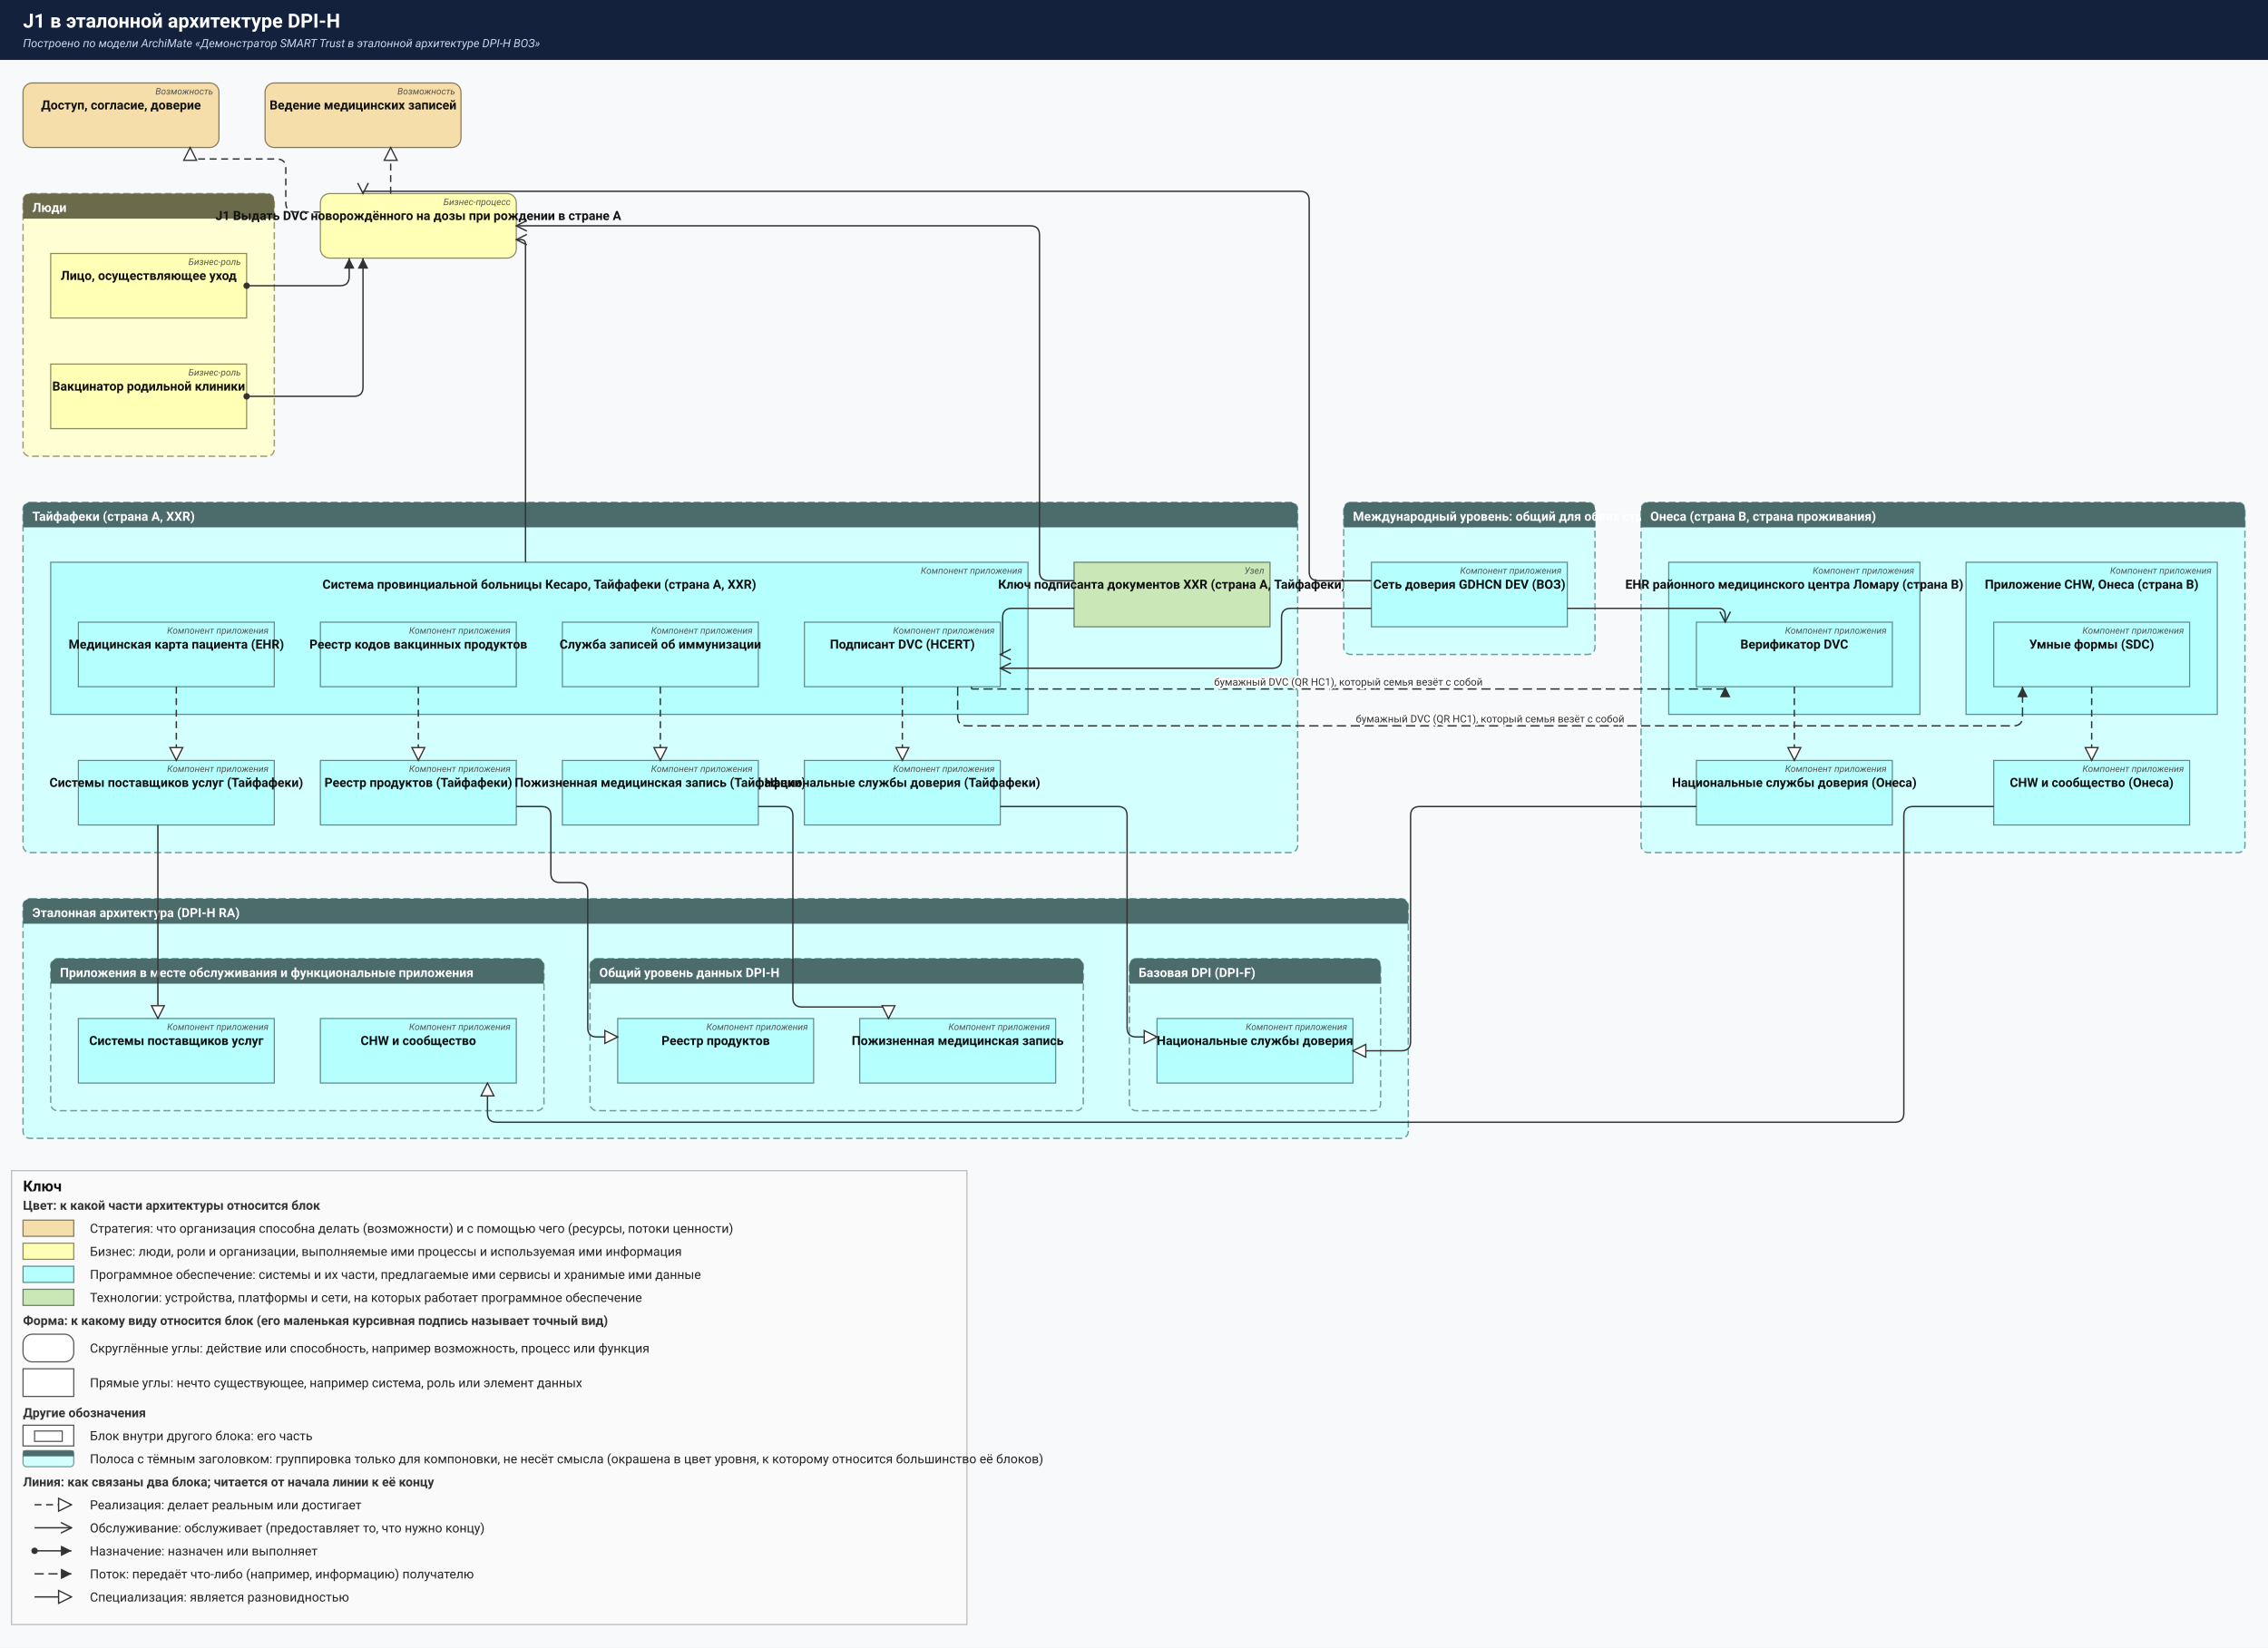
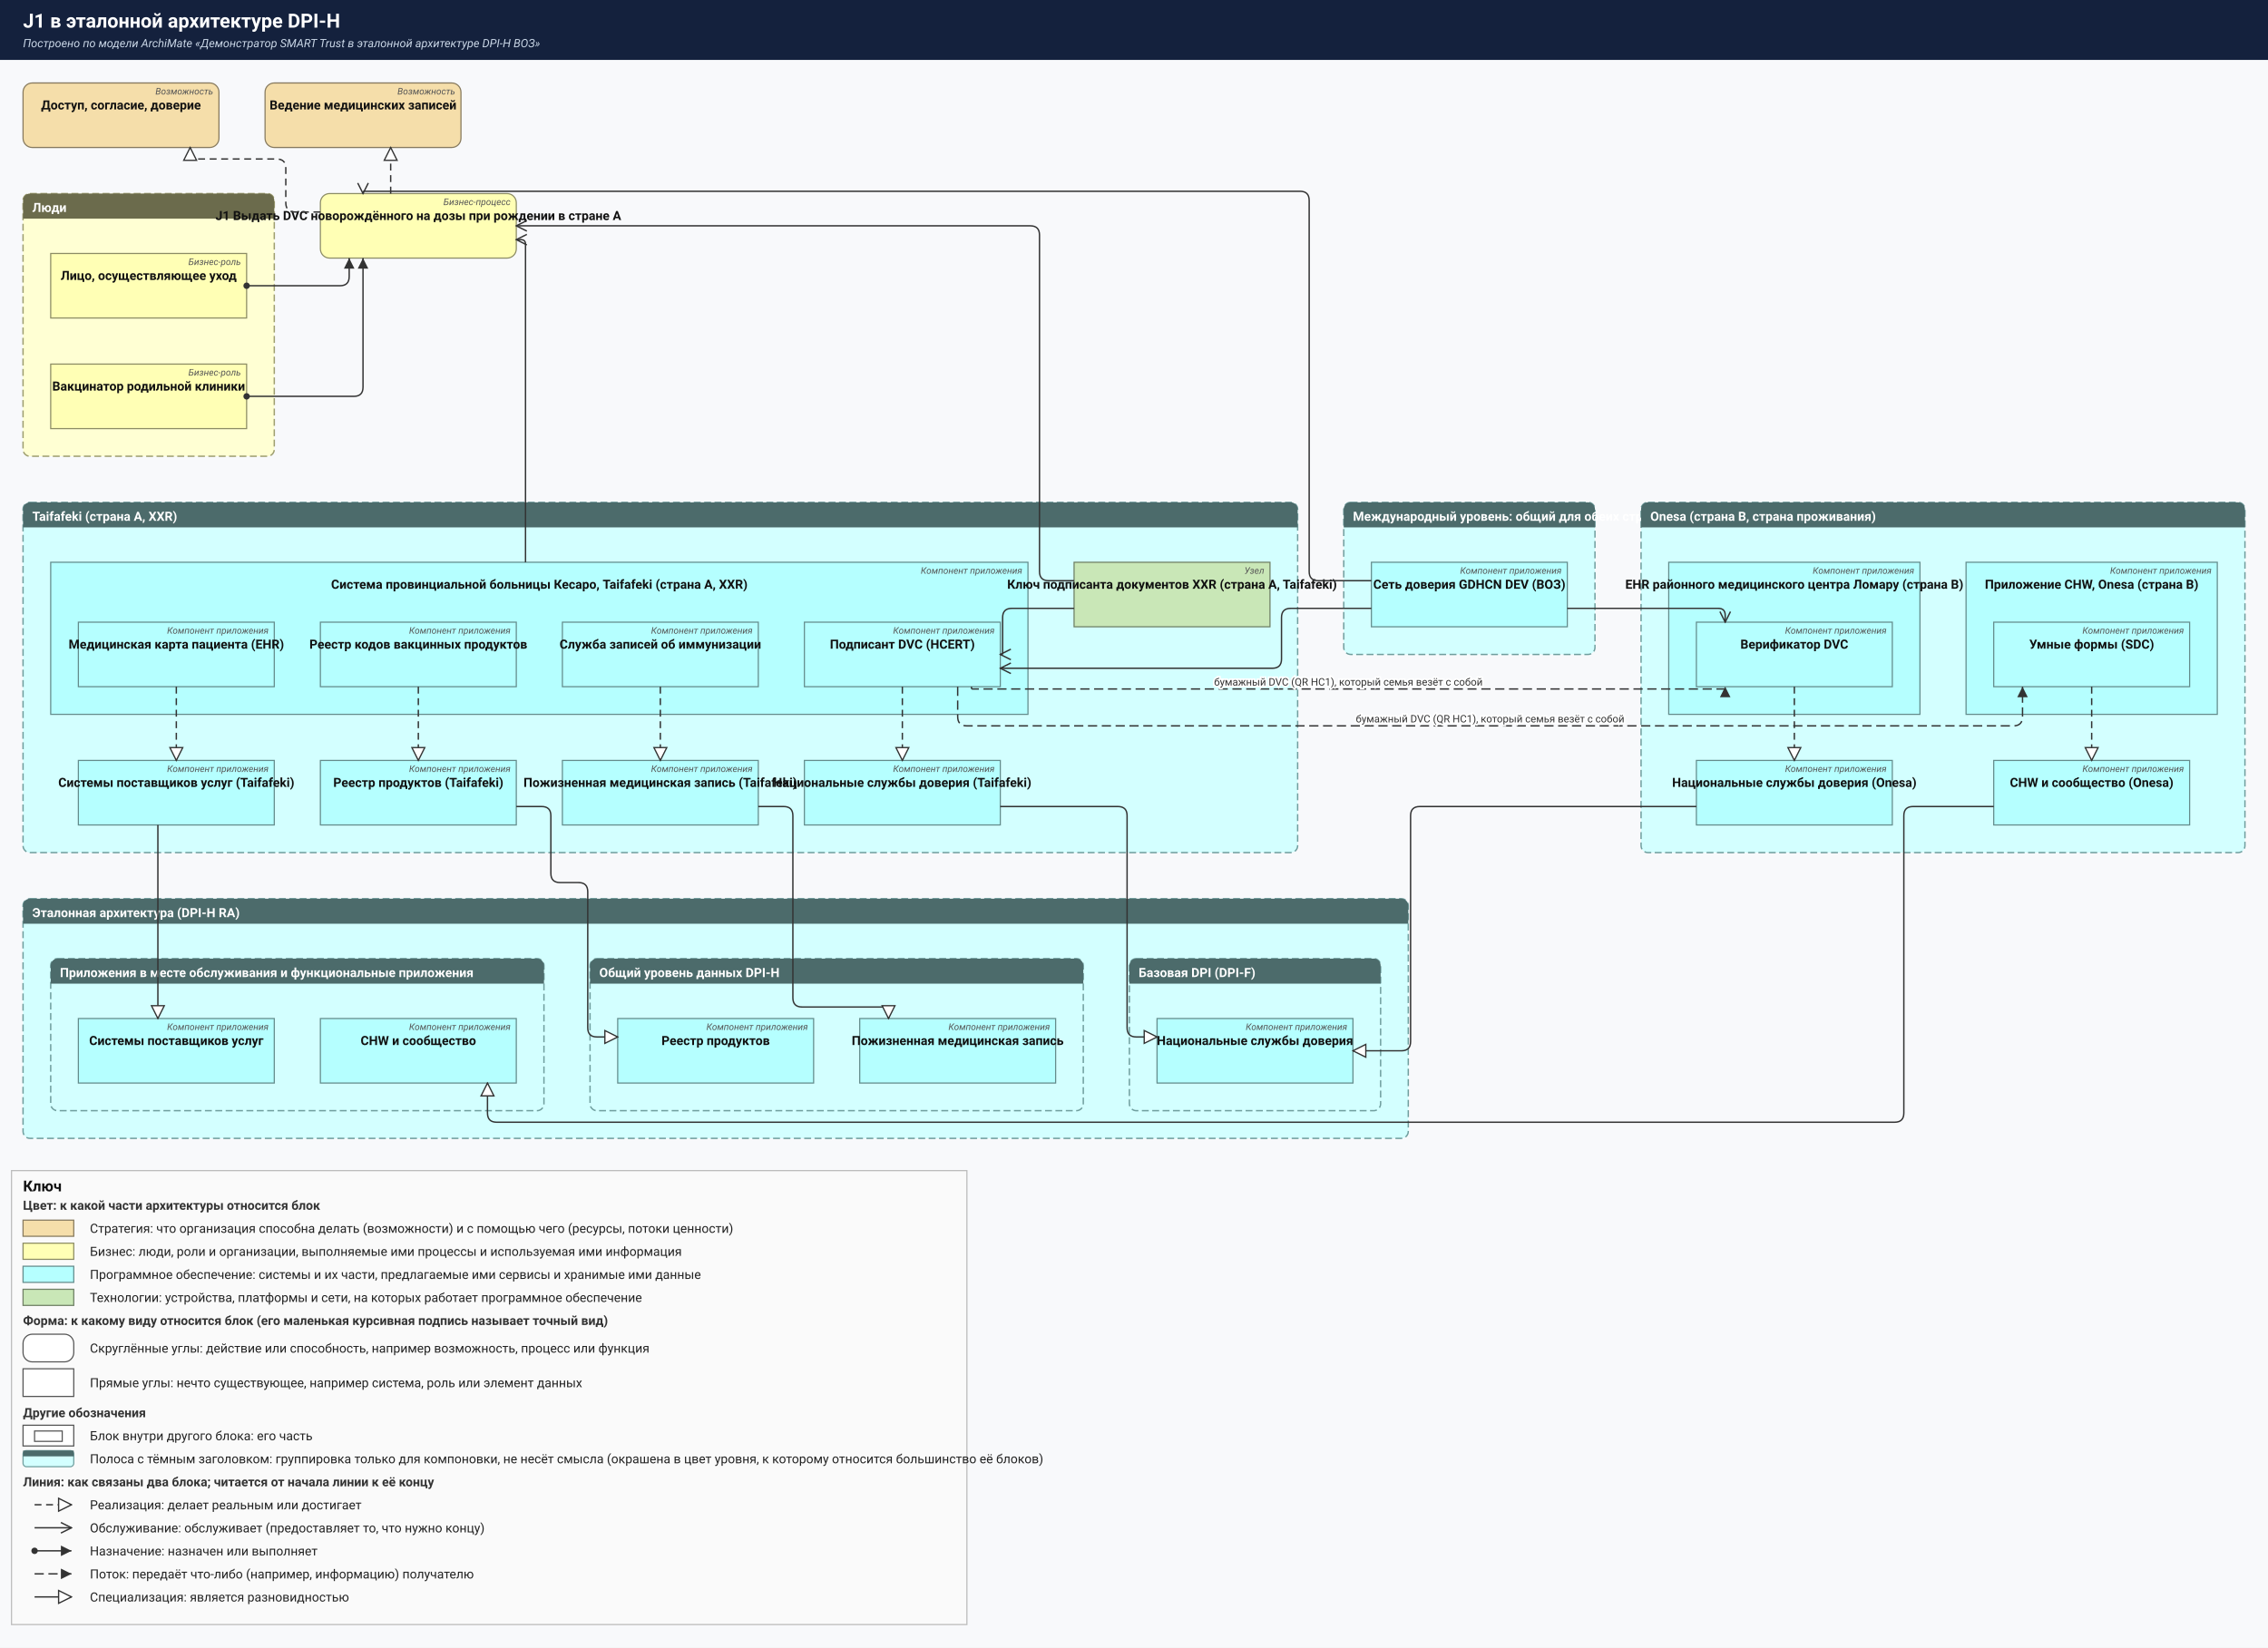
<svg xmlns="http://www.w3.org/2000/svg" viewBox="4 -48 1968 1430" width="1968" height="1430" role="img" aria-labelledby="av-title">
  <style>
.av-name{font:600 11px system-ui, -apple-system, "Segoe UI", Roboto, "Helvetica Neue", Arial, "Noto Sans", sans-serif;fill:#111}
.av-type{font:italic 8px system-ui, -apple-system, "Segoe UI", Roboto, "Helvetica Neue", Arial, "Noto Sans", sans-serif;fill:#555}
.av-group{font:600 11px system-ui, -apple-system, "Segoe UI", Roboto, "Helvetica Neue", Arial, "Noto Sans", sans-serif;fill:#333}
.av-note{font:10px system-ui, -apple-system, "Segoe UI", Roboto, "Helvetica Neue", Arial, "Noto Sans", sans-serif;fill:#222}
.av-key{font:11px system-ui, -apple-system, "Segoe UI", Roboto, "Helvetica Neue", Arial, "Noto Sans", sans-serif;fill:#222}
.av-keyh{font:600 11px system-ui, -apple-system, "Segoe UI", Roboto, "Helvetica Neue", Arial, "Noto Sans", sans-serif;fill:#333}
.av-keyt{font:700 13px system-ui, -apple-system, "Segoe UI", Roboto, "Helvetica Neue", Arial, "Noto Sans", sans-serif;fill:#111}
.av-rel{font:9px system-ui, -apple-system, "Segoe UI", Roboto, "Helvetica Neue", Arial, "Noto Sans", sans-serif;fill:#333;paint-order:stroke;stroke:#fff;stroke-width:3px}
a:hover rect,a:hover polygon,a:focus rect,a:focus polygon{stroke:#06c;stroke-width:2.5}
</style>
  <defs>
    <marker id="arrow-open" viewBox="0 0 12 12" refX="11" refY="6" markerWidth="11" markerHeight="11" orient="auto-start-reverse" markerUnits="userSpaceOnUse">
      <path d="M1 1 L11 6 L1 11" fill="none" stroke="#333" stroke-width="1.3" />
    </marker>
    <marker id="arrow-filled" viewBox="0 0 12 12" refX="11" refY="6" markerWidth="11" markerHeight="11" orient="auto-start-reverse" markerUnits="userSpaceOnUse">
      <path d="M1 1 L11 6 L1 11 Z" fill="#333" />
    </marker>
    <marker id="arrow-small" viewBox="0 0 10 10" refX="9" refY="5" markerWidth="8" markerHeight="8" orient="auto-start-reverse" markerUnits="userSpaceOnUse">
      <path d="M1 1 L9 5 L1 9" fill="none" stroke="#333" stroke-width="1.2" />
    </marker>
    <marker id="triangle-hollow" viewBox="0 0 14 14" refX="13" refY="7" markerWidth="13" markerHeight="13" orient="auto-start-reverse" markerUnits="userSpaceOnUse">
      <path d="M1 1 L13 7 L1 13 Z" fill="#fff" stroke="#333" stroke-width="1.2" />
    </marker>
    <marker id="diamond-filled" viewBox="0 0 16 10" refX="1" refY="5" markerWidth="16" markerHeight="10" orient="auto-start-reverse" markerUnits="userSpaceOnUse">
      <path d="M1 5 L8 1 L15 5 L8 9 Z" fill="#333" />
    </marker>
    <marker id="diamond-hollow" viewBox="0 0 16 10" refX="1" refY="5" markerWidth="16" markerHeight="10" orient="auto-start-reverse" markerUnits="userSpaceOnUse">
      <path d="M1 5 L8 1 L15 5 L8 9 Z" fill="#fff" stroke="#333" stroke-width="1.2" />
    </marker>
    <marker id="dot" viewBox="0 0 8 8" refX="4" refY="4" markerWidth="7" markerHeight="7" orient="auto" markerUnits="userSpaceOnUse">
      <circle cx="4" cy="4" r="3.2" fill="#333" />
    </marker>
    <pattern id="missing" width="8" height="8" patternUnits="userSpaceOnUse" patternTransform="rotate(45)">
      <rect width="8" height="8" fill="#fff" />
      <line x1="0" y1="0" x2="0" y2="8" stroke="#d33" stroke-width="2" />
    </pattern>
  </defs>
  <rect x="4" y="-48" width="1968" height="1430" fill="#f8f9fb" />
  <rect x="4" y="-48" width="1968" height="52" fill="#14213d" />
  <text x="24" y="-24" style="font:700 17px system-ui, -apple-system, &quot;Segoe UI&quot;, Roboto, &quot;Helvetica Neue&quot;, Arial, &quot;Noto Sans&quot;, sans-serif;fill:#fff">J1 в эталонной архитектуре DPI-H</text>
  <text x="24" y="-7" style="font:italic 10px system-ui, -apple-system, &quot;Segoe UI&quot;, Roboto, &quot;Helvetica Neue&quot;, Arial, &quot;Noto Sans&quot;, sans-serif;fill:#c9d6e6">Построено по модели ArchiMate «Демонстратор SMART Trust в эталонной архитектуре DPI-H ВОЗ»</text>
  <a href="../../../ru/smart-trust-demo/archimate/0.1.0/element/access-consent-trust/" target="_top">
    <rect x="24" y="24" width="170" height="56" rx="8" fill="#f5deaa" stroke="#877a5e" stroke-width="1" />
    <text class="av-type" x="189" y="34" text-anchor="end">Возможность</text>
    <text class="av-name" x="109" y="47" text-anchor="middle">
      <tspan x="109" dy="0">Доступ, согласие, доверие</tspan>
    </text>
  </a>
  <a href="../../../ru/smart-trust-demo/archimate/0.1.0/element/health-record-management/" target="_top">
    <rect x="234" y="24" width="170" height="56" rx="8" fill="#f5deaa" stroke="#877a5e" stroke-width="1" />
    <text class="av-type" x="399" y="34" text-anchor="end">Возможность</text>
    <text class="av-name" x="319" y="47" text-anchor="middle">
      <tspan x="319" dy="0">Ведение медицинских записей</tspan>
    </text>
  </a>
  <a href="../../../ru/smart-trust-demo/archimate/0.1.0/element/people/" target="_top">
    <rect x="24" y="120" width="218" height="228" rx="6" fill="#ffffd3" stroke="#9e9e70" stroke-width="1.2" stroke-dasharray="6 3" />
    <path d="M24 126 a6 6 0 0 1 6 -6 h206 a6 6 0 0 1 6 6 v15.75 h-218 z" fill="#6b6b4c" />
    <text class="av-group" x="32" y="136" style="fill:#fff">Люди</text>
  </a>
  <a href="../../../ru/smart-trust-demo/archimate/0.1.0/element/caregiver/" target="_top">
    <rect x="48" y="172" width="170" height="56" fill="#ffffb5" stroke="#8c8c64" stroke-width="1" />
    <text class="av-type" x="213" y="182" text-anchor="end">Бизнес-роль</text>
    <text class="av-name" x="133" y="195" text-anchor="middle">
      <tspan x="133" dy="0">Лицо, осуществляющее уход</tspan>
    </text>
  </a>
  <a href="../../../ru/smart-trust-demo/archimate/0.1.0/element/birth-clinic-vaccinator/" target="_top">
    <rect x="48" y="268" width="170" height="56" fill="#ffffb5" stroke="#8c8c64" stroke-width="1" />
    <text class="av-type" x="213" y="278" text-anchor="end">Бизнес-роль</text>
    <text class="av-name" x="133" y="291" text-anchor="middle">
      <tspan x="133" dy="0">Вакцинатор родильной клиники</tspan>
    </text>
  </a>
  <a href="../../../ru/smart-trust-demo/archimate/0.1.0/element/j1-issue-the-newborn-s-birth-dose-dvcs-in-country-a/" target="_top">
    <rect x="282" y="120" width="170" height="56" rx="8" fill="#ffffb5" stroke="#8c8c64" stroke-width="1" />
    <text class="av-type" x="447" y="130" text-anchor="end">Бизнес-процесс</text>
    <text class="av-name" x="367" y="143" text-anchor="middle">
      <tspan x="367" dy="0">J1 Выдать DVC новорождённого на дозы при рождении в стране A</tspan>
    </text>
  </a>
  <a href="../../../ru/smart-trust-demo/archimate/0.1.0/element/taifafeki-country-a-xxr/" target="_top">
    <rect x="24" y="388" width="1106" height="304" rx="6" fill="#d3ffff" stroke="#709e9e" stroke-width="1.2" stroke-dasharray="6 3" />
    <path d="M24 394 a6 6 0 0 1 6 -6 h1094 a6 6 0 0 1 6 6 v15.75 h-1106 z" fill="#4c6b6b" />
-     <text class="av-group" x="32" y="404" style="fill:#fff">Тайфафеки (страна A, XXR)</text>
+     <text class="av-group" x="32" y="404" style="fill:#fff">Taifafeki (страна A, XXR)</text>
  </a>
  <a href="../../../ru/smart-trust-demo/archimate/0.1.0/element/kesaro-provincial-hospital-system-taifafeki-country-a-xxr/" target="_top">
    <rect x="48" y="440" width="848" height="132" fill="#b5ffff" stroke="#648c8c" stroke-width="1" />
    <text class="av-type" x="891" y="450" text-anchor="end">Компонент приложения</text>
    <text class="av-name" x="472" y="463" text-anchor="middle">
-       <tspan x="472" dy="0">Система провинциальной больницы Кесаро, Тайфафеки (страна A, XXR)</tspan>
+       <tspan x="472" dy="0">Система провинциальной больницы Кесаро, Taifafeki (страна A, XXR)</tspan>
    </text>
  </a>
  <a href="../../../ru/smart-trust-demo/archimate/0.1.0/element/patient-record-ehr/" target="_top">
    <rect x="72" y="492" width="170" height="56" fill="#b5ffff" stroke="#648c8c" stroke-width="1" />
    <text class="av-type" x="237" y="502" text-anchor="end">Компонент приложения</text>
    <text class="av-name" x="157" y="515" text-anchor="middle">
      <tspan x="157" dy="0">Медицинская карта пациента (EHR)</tspan>
    </text>
  </a>
  <a href="../../../ru/smart-trust-demo/archimate/0.1.0/element/vaccine-product-code-registry/" target="_top">
    <rect x="282" y="492" width="170" height="56" fill="#b5ffff" stroke="#648c8c" stroke-width="1" />
    <text class="av-type" x="447" y="502" text-anchor="end">Компонент приложения</text>
    <text class="av-name" x="367" y="515" text-anchor="middle">
      <tspan x="367" dy="0">Реестр кодов вакцинных продуктов</tspan>
    </text>
  </a>
  <a href="../../../ru/smart-trust-demo/archimate/0.1.0/element/immunization-record-service/" target="_top">
    <rect x="492" y="492" width="170" height="56" fill="#b5ffff" stroke="#648c8c" stroke-width="1" />
    <text class="av-type" x="657" y="502" text-anchor="end">Компонент приложения</text>
    <text class="av-name" x="577" y="515" text-anchor="middle">
      <tspan x="577" dy="0">Служба записей об иммунизации</tspan>
    </text>
  </a>
  <a href="../../../ru/smart-trust-demo/archimate/0.1.0/element/dvc-signer-hcert/" target="_top">
    <rect x="702" y="492" width="170" height="56" fill="#b5ffff" stroke="#648c8c" stroke-width="1" />
    <text class="av-type" x="867" y="502" text-anchor="end">Компонент приложения</text>
    <text class="av-name" x="787" y="515" text-anchor="middle">
      <tspan x="787" dy="0">Подписант DVC (HCERT)</tspan>
    </text>
  </a>
  <a href="../../../ru/smart-trust-demo/archimate/0.1.0/element/xxr-document-signer-key-country-a-taifafeki/" target="_top">
    <rect x="936" y="440" width="170" height="56" fill="#c9e7b7" stroke="#6f7f65" stroke-width="1" />
    <text class="av-type" x="1101" y="450" text-anchor="end">Узел</text>
    <text class="av-name" x="1021" y="463" text-anchor="middle">
-       <tspan x="1021" dy="0">Ключ подписанта документов XXR (страна A, Тайфафеки)</tspan>
+       <tspan x="1021" dy="0">Ключ подписанта документов XXR (страна A, Taifafeki)</tspan>
    </text>
  </a>
  <a href="../../../ru/smart-trust-demo/archimate/0.1.0/element/provider-systems-taifafeki/" target="_top">
    <rect x="72" y="612" width="170" height="56" fill="#b5ffff" stroke="#648c8c" stroke-width="1" />
    <text class="av-type" x="237" y="622" text-anchor="end">Компонент приложения</text>
    <text class="av-name" x="157" y="635" text-anchor="middle">
-       <tspan x="157" dy="0">Системы поставщиков услуг (Тайфафеки)</tspan>
+       <tspan x="157" dy="0">Системы поставщиков услуг (Taifafeki)</tspan>
    </text>
  </a>
  <a href="../../../ru/smart-trust-demo/archimate/0.1.0/element/product-registry-taifafeki/" target="_top">
    <rect x="282" y="612" width="170" height="56" fill="#b5ffff" stroke="#648c8c" stroke-width="1" />
    <text class="av-type" x="447" y="622" text-anchor="end">Компонент приложения</text>
    <text class="av-name" x="367" y="635" text-anchor="middle">
-       <tspan x="367" dy="0">Реестр продуктов (Тайфафеки)</tspan>
+       <tspan x="367" dy="0">Реестр продуктов (Taifafeki)</tspan>
    </text>
  </a>
  <a href="../../../ru/smart-trust-demo/archimate/0.1.0/element/lifelong-health-record-taifafeki/" target="_top">
    <rect x="492" y="612" width="170" height="56" fill="#b5ffff" stroke="#648c8c" stroke-width="1" />
    <text class="av-type" x="657" y="622" text-anchor="end">Компонент приложения</text>
    <text class="av-name" x="577" y="635" text-anchor="middle">
-       <tspan x="577" dy="0">Пожизненная медицинская запись (Тайфафеки)</tspan>
+       <tspan x="577" dy="0">Пожизненная медицинская запись (Taifafeki)</tspan>
    </text>
  </a>
  <a href="../../../ru/smart-trust-demo/archimate/0.1.0/element/national-trust-services-taifafeki/" target="_top">
    <rect x="702" y="612" width="170" height="56" fill="#b5ffff" stroke="#648c8c" stroke-width="1" />
    <text class="av-type" x="867" y="622" text-anchor="end">Компонент приложения</text>
    <text class="av-name" x="787" y="635" text-anchor="middle">
-       <tspan x="787" dy="0">Национальные службы доверия (Тайфафеки)</tspan>
+       <tspan x="787" dy="0">Национальные службы доверия (Taifafeki)</tspan>
    </text>
  </a>
  <a href="../../../ru/smart-trust-demo/archimate/0.1.0/element/international-shared-by-both/" target="_top">
    <rect x="1170" y="388" width="218" height="132" rx="6" fill="#d3ffff" stroke="#709e9e" stroke-width="1.2" stroke-dasharray="6 3" />
    <path d="M1170 394 a6 6 0 0 1 6 -6 h206 a6 6 0 0 1 6 6 v15.75 h-218 z" fill="#4c6b6b" />
    <text class="av-group" x="1178" y="404" style="fill:#fff">Международный уровень: общий для обеих стран</text>
  </a>
  <a href="../../../ru/smart-trust-demo/archimate/0.1.0/element/gdhcn-dev-trust-network-who/" target="_top">
    <rect x="1194" y="440" width="170" height="56" fill="#b5ffff" stroke="#648c8c" stroke-width="1" />
    <text class="av-type" x="1359" y="450" text-anchor="end">Компонент приложения</text>
    <text class="av-name" x="1279" y="463" text-anchor="middle">
      <tspan x="1279" dy="0">Сеть доверия GDHCN DEV (ВОЗ)</tspan>
    </text>
  </a>
  <a href="../../../ru/smart-trust-demo/archimate/0.1.0/element/onesa-country-b-home/" target="_top">
    <rect x="1428" y="388" width="524" height="304" rx="6" fill="#d3ffff" stroke="#709e9e" stroke-width="1.2" stroke-dasharray="6 3" />
    <path d="M1428 394 a6 6 0 0 1 6 -6 h512 a6 6 0 0 1 6 6 v15.75 h-524 z" fill="#4c6b6b" />
-     <text class="av-group" x="1436" y="404" style="fill:#fff">Онеса (страна B, страна проживания)</text>
+     <text class="av-group" x="1436" y="404" style="fill:#fff">Onesa (страна B, страна проживания)</text>
  </a>
  <a href="../../../ru/smart-trust-demo/archimate/0.1.0/element/lomaru-district-health-center-ehr-country-b/" target="_top">
    <rect x="1452" y="440" width="218" height="132" fill="#b5ffff" stroke="#648c8c" stroke-width="1" />
    <text class="av-type" x="1665" y="450" text-anchor="end">Компонент приложения</text>
    <text class="av-name" x="1561" y="463" text-anchor="middle">
      <tspan x="1561" dy="0">EHR районного медицинского центра Ломару (страна B)</tspan>
    </text>
  </a>
  <a href="../../../ru/smart-trust-demo/archimate/0.1.0/element/dvc-verifier/" target="_top">
    <rect x="1476" y="492" width="170" height="56" fill="#b5ffff" stroke="#648c8c" stroke-width="1" />
    <text class="av-type" x="1641" y="502" text-anchor="end">Компонент приложения</text>
    <text class="av-name" x="1561" y="515" text-anchor="middle">
      <tspan x="1561" dy="0">Верификатор DVC</tspan>
    </text>
  </a>
  <a href="../../../ru/smart-trust-demo/archimate/0.1.0/element/chw-app-onesa-country-b/" target="_top">
    <rect x="1710" y="440" width="218" height="132" fill="#b5ffff" stroke="#648c8c" stroke-width="1" />
    <text class="av-type" x="1923" y="450" text-anchor="end">Компонент приложения</text>
    <text class="av-name" x="1819" y="463" text-anchor="middle">
-       <tspan x="1819" dy="0">Приложение CHW, Онеса (страна B)</tspan>
+       <tspan x="1819" dy="0">Приложение CHW, Onesa (страна B)</tspan>
    </text>
  </a>
  <a href="../../../ru/smart-trust-demo/archimate/0.1.0/element/smart-forms-sdc/" target="_top">
    <rect x="1734" y="492" width="170" height="56" fill="#b5ffff" stroke="#648c8c" stroke-width="1" />
    <text class="av-type" x="1899" y="502" text-anchor="end">Компонент приложения</text>
    <text class="av-name" x="1819" y="515" text-anchor="middle">
      <tspan x="1819" dy="0">Умные формы (SDC)</tspan>
    </text>
  </a>
  <a href="../../../ru/smart-trust-demo/archimate/0.1.0/element/national-trust-services-onesa/" target="_top">
    <rect x="1476" y="612" width="170" height="56" fill="#b5ffff" stroke="#648c8c" stroke-width="1" />
    <text class="av-type" x="1641" y="622" text-anchor="end">Компонент приложения</text>
    <text class="av-name" x="1561" y="635" text-anchor="middle">
-       <tspan x="1561" dy="0">Национальные службы доверия (Онеса)</tspan>
+       <tspan x="1561" dy="0">Национальные службы доверия (Onesa)</tspan>
    </text>
  </a>
  <a href="../../../ru/smart-trust-demo/archimate/0.1.0/element/chw-community-onesa/" target="_top">
    <rect x="1734" y="612" width="170" height="56" fill="#b5ffff" stroke="#648c8c" stroke-width="1" />
    <text class="av-type" x="1899" y="622" text-anchor="end">Компонент приложения</text>
    <text class="av-name" x="1819" y="635" text-anchor="middle">
-       <tspan x="1819" dy="0">CHW и сообщество (Онеса)</tspan>
+       <tspan x="1819" dy="0">CHW и сообщество (Onesa)</tspan>
    </text>
  </a>
  <a href="../../../ru/smart-trust-demo/archimate/0.1.0/element/reference-architecture-dpi-h-ra/" target="_top">
    <rect x="24" y="732" width="1202" height="208" rx="6" fill="#d3ffff" stroke="#709e9e" stroke-width="1.2" stroke-dasharray="6 3" />
    <path d="M24 738 a6 6 0 0 1 6 -6 h1190 a6 6 0 0 1 6 6 v15.75 h-1202 z" fill="#4c6b6b" />
    <text class="av-group" x="32" y="748" style="fill:#fff">Эталонная архитектура (DPI-H RA)</text>
  </a>
  <a href="../../../ru/smart-trust-demo/archimate/0.1.0/element/point-of-service-functional-applications/" target="_top">
    <rect x="48" y="784" width="428" height="132" rx="6" fill="#d3ffff" stroke="#709e9e" stroke-width="1.2" stroke-dasharray="6 3" />
    <path d="M48 790 a6 6 0 0 1 6 -6 h416 a6 6 0 0 1 6 6 v15.75 h-428 z" fill="#4c6b6b" />
    <text class="av-group" x="56" y="800" style="fill:#fff">Приложения в месте обслуживания и функциональные приложения</text>
  </a>
  <a href="../../../ru/smart-trust-demo/archimate/0.1.0/element/provider-systems/" target="_top">
    <rect x="72" y="836" width="170" height="56" fill="#b5ffff" stroke="#648c8c" stroke-width="1" />
    <text class="av-type" x="237" y="846" text-anchor="end">Компонент приложения</text>
    <text class="av-name" x="157" y="859" text-anchor="middle">
      <tspan x="157" dy="0">Системы поставщиков услуг</tspan>
    </text>
  </a>
  <a href="../../../ru/smart-trust-demo/archimate/0.1.0/element/chw-community/" target="_top">
    <rect x="282" y="836" width="170" height="56" fill="#b5ffff" stroke="#648c8c" stroke-width="1" />
    <text class="av-type" x="447" y="846" text-anchor="end">Компонент приложения</text>
    <text class="av-name" x="367" y="859" text-anchor="middle">
      <tspan x="367" dy="0">CHW и сообщество</tspan>
    </text>
  </a>
  <a href="../../../ru/smart-trust-demo/archimate/0.1.0/element/dpi-h-shared-data-layer/" target="_top">
    <rect x="516" y="784" width="428" height="132" rx="6" fill="#d3ffff" stroke="#709e9e" stroke-width="1.2" stroke-dasharray="6 3" />
    <path d="M516 790 a6 6 0 0 1 6 -6 h416 a6 6 0 0 1 6 6 v15.75 h-428 z" fill="#4c6b6b" />
    <text class="av-group" x="524" y="800" style="fill:#fff">Общий уровень данных DPI-H</text>
  </a>
  <a href="../../../ru/smart-trust-demo/archimate/0.1.0/element/product-registry/" target="_top">
    <rect x="540" y="836" width="170" height="56" fill="#b5ffff" stroke="#648c8c" stroke-width="1" />
    <text class="av-type" x="705" y="846" text-anchor="end">Компонент приложения</text>
    <text class="av-name" x="625" y="859" text-anchor="middle">
      <tspan x="625" dy="0">Реестр продуктов</tspan>
    </text>
  </a>
  <a href="../../../ru/smart-trust-demo/archimate/0.1.0/element/lifelong-health-record/" target="_top">
    <rect x="750" y="836" width="170" height="56" fill="#b5ffff" stroke="#648c8c" stroke-width="1" />
    <text class="av-type" x="915" y="846" text-anchor="end">Компонент приложения</text>
    <text class="av-name" x="835" y="859" text-anchor="middle">
      <tspan x="835" dy="0">Пожизненная медицинская запись</tspan>
    </text>
  </a>
  <a href="../../../ru/smart-trust-demo/archimate/0.1.0/element/foundational-dpi-dpi-f/" target="_top">
    <rect x="984" y="784" width="218" height="132" rx="6" fill="#d3ffff" stroke="#709e9e" stroke-width="1.2" stroke-dasharray="6 3" />
    <path d="M984 790 a6 6 0 0 1 6 -6 h206 a6 6 0 0 1 6 6 v15.75 h-218 z" fill="#4c6b6b" />
    <text class="av-group" x="992" y="800" style="fill:#fff">Базовая DPI (DPI-F)</text>
  </a>
  <a href="../../../ru/smart-trust-demo/archimate/0.1.0/element/national-trust-services/" target="_top">
    <rect x="1008" y="836" width="170" height="56" fill="#b5ffff" stroke="#648c8c" stroke-width="1" />
    <text class="av-type" x="1173" y="846" text-anchor="end">Компонент приложения</text>
    <text class="av-name" x="1093" y="859" text-anchor="middle">
      <tspan x="1093" dy="0">Национальные службы доверия</tspan>
    </text>
  </a>
  <a href="../../../ru/smart-trust-demo/archimate/0.1.0/relationship/id-2625c4c1650a5055890b2b1a3f46fa75/" target="_top">
    <path d="M218 200 L299 200 Q307 200 307 192 L307 176" fill="none" stroke="#333" stroke-width="1.2" marker-start="url(#dot)" marker-end="url(#arrow-filled)" />
    <path d="M218 200 L299 200 Q307 200 307 192 L307 176" fill="none" stroke="transparent" stroke-width="8" />
  </a>
  <a href="../../../ru/smart-trust-demo/archimate/0.1.0/relationship/id-f9dad097827d5f67a927b8e3ec87633d/" target="_top">
    <path d="M218 296 L311 296 Q319 296 319 288 L319 176" fill="none" stroke="#333" stroke-width="1.2" marker-start="url(#dot)" marker-end="url(#arrow-filled)" />
    <path d="M218 296 L311 296 Q319 296 319 288 L319 176" fill="none" stroke="transparent" stroke-width="8" />
  </a>
  <a href="../../../ru/smart-trust-demo/archimate/0.1.0/relationship/id-fa9e2f8ac0d05ce586ae3591704ab523/" target="_top">
    <path d="M282 136 L260 136 Q252 136 252 128 L252 98 Q252 90 244 90 L174 90 Q169 90 169 85 L169 80" fill="none" stroke="#333" stroke-width="1.2" stroke-dasharray="6 4" marker-end="url(#triangle-hollow)" />
    <path d="M282 136 L260 136 Q252 136 252 128 L252 98 Q252 90 244 90 L174 90 Q169 90 169 85 L169 80" fill="none" stroke="transparent" stroke-width="8" />
  </a>
  <a href="../../../ru/smart-trust-demo/archimate/0.1.0/relationship/id-92bb78da02ae51f5a55d9bd30990f019/" target="_top">
    <path d="M343 120 L343 80" fill="none" stroke="#333" stroke-width="1.2" stroke-dasharray="6 4" marker-end="url(#triangle-hollow)" />
    <path d="M343 120 L343 80" fill="none" stroke="transparent" stroke-width="8" />
  </a>
  <a href="../../../ru/smart-trust-demo/archimate/0.1.0/relationship/id-3f8ef27cc3555e8da94b02dc4d94e2d6/" target="_top">
    <path d="M460 440 L460 164 Q460 160 456 160 L452 160" fill="none" stroke="#333" stroke-width="1.2" marker-end="url(#arrow-open)" />
    <path d="M460 440 L460 164 Q460 160 456 160 L452 160" fill="none" stroke="transparent" stroke-width="8" />
  </a>
  <a href="../../../ru/smart-trust-demo/archimate/0.1.0/relationship/id-f8a86f0420775cfc8b1ede64003b7f60/" target="_top">
    <path d="M157 548 L157 612" fill="none" stroke="#333" stroke-width="1.2" stroke-dasharray="6 4" marker-end="url(#triangle-hollow)" />
    <path d="M157 548 L157 612" fill="none" stroke="transparent" stroke-width="8" />
  </a>
  <a href="../../../ru/smart-trust-demo/archimate/0.1.0/relationship/id-9b76e43e0a7e598e8d34bbf5a6123951/" target="_top">
    <path d="M367 548 L367 612" fill="none" stroke="#333" stroke-width="1.2" stroke-dasharray="6 4" marker-end="url(#triangle-hollow)" />
    <path d="M367 548 L367 612" fill="none" stroke="transparent" stroke-width="8" />
  </a>
  <a href="../../../ru/smart-trust-demo/archimate/0.1.0/relationship/id-7916edd1dc4e5c6b965db5dd64a4615b/" target="_top">
    <path d="M577 548 L577 612" fill="none" stroke="#333" stroke-width="1.2" stroke-dasharray="6 4" marker-end="url(#triangle-hollow)" />
    <path d="M577 548 L577 612" fill="none" stroke="transparent" stroke-width="8" />
  </a>
  <a href="../../../ru/smart-trust-demo/archimate/0.1.0/relationship/id-b2ed2a33c41058dfa774ce60c12ccc8e/" target="_top">
    <path d="M787 548 L787 612" fill="none" stroke="#333" stroke-width="1.2" stroke-dasharray="6 4" marker-end="url(#triangle-hollow)" />
    <path d="M787 548 L787 612" fill="none" stroke="transparent" stroke-width="8" />
  </a>
  <a href="../../../ru/smart-trust-demo/archimate/0.1.0/relationship/id-08909a1d794551be8b82d3982bc77dbb/" target="_top">
    <path d="M835 548 L835 574 Q835 582 843 582 L1289 582 Q1297 582 1305 582 L1751 582 Q1759 582 1759 574 L1759 548" fill="none" stroke="#333" stroke-width="1.2" stroke-dasharray="8 4" marker-end="url(#arrow-filled)" />
    <path d="M835 548 L835 574 Q835 582 843 582 L1289 582 Q1297 582 1305 582 L1751 582 Q1759 582 1759 574 L1759 548" fill="none" stroke="transparent" stroke-width="8" />
    <text class="av-rel" x="1297" y="579" text-anchor="middle">бумажный DVC (QR HC1), который семья везёт с собой</text>
  </a>
  <a href="../../../ru/smart-trust-demo/archimate/0.1.0/relationship/id-d714178bc5a85f618b0bf064cb27ec13/" target="_top">
    <path d="M847 548 L847 549 Q847 550 848 550 L1166 550 Q1174 550 1182 550 L1500 550 Q1501 550 1501 549 L1501 548" fill="none" stroke="#333" stroke-width="1.2" stroke-dasharray="8 4" marker-end="url(#arrow-filled)" />
    <path d="M847 548 L847 549 Q847 550 848 550 L1166 550 Q1174 550 1182 550 L1500 550 Q1501 550 1501 549 L1501 548" fill="none" stroke="transparent" stroke-width="8" />
    <text class="av-rel" x="1174" y="547" text-anchor="middle">бумажный DVC (QR HC1), который семья везёт с собой</text>
  </a>
  <a href="../../../ru/smart-trust-demo/archimate/0.1.0/relationship/id-200ca8c67046542885fc2b4b0bb1fc5b/" target="_top">
    <path d="M936 456 L914 456 Q906 456 906 448 L906 156 Q906 148 898 148 L452 148" fill="none" stroke="#333" stroke-width="1.2" marker-end="url(#arrow-open)" />
    <path d="M936 456 L914 456 Q906 456 906 448 L906 156 Q906 148 898 148 L452 148" fill="none" stroke="transparent" stroke-width="8" />
  </a>
  <a href="../../../ru/smart-trust-demo/archimate/0.1.0/relationship/id-86049b720d3859d0a068be07ab036556/" target="_top">
    <path d="M936 480 L882 480 Q874 480 874 488 L874 519 Q874 520 873 520 L872 520" fill="none" stroke="#333" stroke-width="1.2" marker-end="url(#arrow-open)" />
    <path d="M936 480 L882 480 Q874 480 874 488 L874 519 Q874 520 873 520 L872 520" fill="none" stroke="transparent" stroke-width="8" />
  </a>
  <a href="../../../ru/smart-trust-demo/archimate/0.1.0/relationship/id-258e4d9f872956df8dc7d84d2a89aef8/" target="_top">
    <path d="M141 668 L141 836" fill="none" stroke="#333" stroke-width="1.2" marker-end="url(#triangle-hollow)" />
    <path d="M141 668 L141 836" fill="none" stroke="transparent" stroke-width="8" />
  </a>
  <a href="../../../ru/smart-trust-demo/archimate/0.1.0/relationship/id-3518917c8e7f5ffcbc7dc5b13db2f4fd/" target="_top">
    <path d="M452 652 L474 652 Q482 652 482 660 L482 710 Q482 718 490 718 L506 718 Q514 718 514 726 L514 844 Q514 852 522 852 L540 852" fill="none" stroke="#333" stroke-width="1.2" marker-end="url(#triangle-hollow)" />
    <path d="M452 652 L474 652 Q482 652 482 660 L482 710 Q482 718 490 718 L506 718 Q514 718 514 726 L514 844 Q514 852 522 852 L540 852" fill="none" stroke="transparent" stroke-width="8" />
  </a>
  <a href="../../../ru/smart-trust-demo/archimate/0.1.0/relationship/id-c79b427008eb561a8f75cc0e891eae80/" target="_top">
    <path d="M662 652 L684 652 Q692 652 692 660 L692 818 Q692 826 700 826 L770 826 Q775 826 775 831 L775 836" fill="none" stroke="#333" stroke-width="1.2" marker-end="url(#triangle-hollow)" />
    <path d="M662 652 L684 652 Q692 652 692 660 L692 818 Q692 826 700 826 L770 826 Q775 826 775 831 L775 836" fill="none" stroke="transparent" stroke-width="8" />
  </a>
  <a href="../../../ru/smart-trust-demo/archimate/0.1.0/relationship/id-ddd5d6874e615d5589608b0b8d2eea59/" target="_top">
    <path d="M872 652 L974 652 Q982 652 982 660 L982 844 Q982 852 990 852 L1008 852" fill="none" stroke="#333" stroke-width="1.2" marker-end="url(#triangle-hollow)" />
    <path d="M872 652 L974 652 Q982 652 982 660 L982 844 Q982 852 990 852 L1008 852" fill="none" stroke="transparent" stroke-width="8" />
  </a>
  <a href="../../../ru/smart-trust-demo/archimate/0.1.0/relationship/id-8728901bb3a25c9f91af44a38c7eb297/" target="_top">
    <path d="M1194 456 L1148 456 Q1140 456 1140 448 L1140 126 Q1140 118 1132 118 L320 118 Q319 118 319 119 L319 120" fill="none" stroke="#333" stroke-width="1.2" marker-end="url(#arrow-open)" />
    <path d="M1194 456 L1148 456 Q1140 456 1140 448 L1140 126 Q1140 118 1132 118 L320 118 Q319 118 319 119 L319 120" fill="none" stroke="transparent" stroke-width="8" />
  </a>
  <a href="../../../ru/smart-trust-demo/archimate/0.1.0/relationship/id-c29ac4e94ad8510387ab27f3860732bb/" target="_top">
    <path d="M1194 480 L1124 480 Q1116 480 1116 488 L1116 524 Q1116 532 1108 532 L872 532" fill="none" stroke="#333" stroke-width="1.2" marker-end="url(#arrow-open)" />
    <path d="M1194 480 L1124 480 Q1116 480 1116 488 L1116 524 Q1116 532 1108 532 L872 532" fill="none" stroke="transparent" stroke-width="8" />
  </a>
  <a href="../../../ru/smart-trust-demo/archimate/0.1.0/relationship/id-3570f6ba70eb579aa52b8070e0ed3e36/" target="_top">
    <path d="M1364 480 L1495 480 Q1501 480 1501 486 L1501 492" fill="none" stroke="#333" stroke-width="1.2" marker-end="url(#arrow-open)" />
    <path d="M1364 480 L1495 480 Q1501 480 1501 486 L1501 492" fill="none" stroke="transparent" stroke-width="8" />
  </a>
  <a href="../../../ru/smart-trust-demo/archimate/0.1.0/relationship/id-c628d07e7b675ebca4848032bf0e9596/" target="_top">
    <path d="M1561 548 L1561 612" fill="none" stroke="#333" stroke-width="1.2" stroke-dasharray="6 4" marker-end="url(#triangle-hollow)" />
    <path d="M1561 548 L1561 612" fill="none" stroke="transparent" stroke-width="8" />
  </a>
  <a href="../../../ru/smart-trust-demo/archimate/0.1.0/relationship/id-a86c58fdc6f35c1aa23a05a9974019c6/" target="_top">
    <path d="M1819 548 L1819 612" fill="none" stroke="#333" stroke-width="1.2" stroke-dasharray="6 4" marker-end="url(#triangle-hollow)" />
    <path d="M1819 548 L1819 612" fill="none" stroke="transparent" stroke-width="8" />
  </a>
  <a href="../../../ru/smart-trust-demo/archimate/0.1.0/relationship/id-b337e9c8148f5ced90ec163d533f7e1a/" target="_top">
    <path d="M1476 652 L1236 652 Q1228 652 1228 660 L1228 856 Q1228 864 1220 864 L1178 864" fill="none" stroke="#333" stroke-width="1.2" marker-end="url(#triangle-hollow)" />
    <path d="M1476 652 L1236 652 Q1228 652 1228 660 L1228 856 Q1228 864 1220 864 L1178 864" fill="none" stroke="transparent" stroke-width="8" />
  </a>
  <a href="../../../ru/smart-trust-demo/archimate/0.1.0/relationship/id-c203dedcf52053f6889e0c2cffe5e0c8/" target="_top">
    <path d="M1734 652 L1664 652 Q1656 652 1656 660 L1656 918 Q1656 926 1648 926 L435 926 Q427 926 427 918 L427 892" fill="none" stroke="#333" stroke-width="1.2" marker-end="url(#triangle-hollow)" />
    <path d="M1734 652 L1664 652 Q1656 652 1656 660 L1656 918 Q1656 926 1648 926 L435 926 Q427 926 427 918 L427 892" fill="none" stroke="transparent" stroke-width="8" />
  </a>
  <g class="av-legend">
    <rect x="14" y="968" width="829" height="394" fill="#fafafa" stroke="#bbb" />
    <text class="av-keyt" x="24" y="986">Ключ</text>
    <text class="av-keyh" x="24" y="1002">Цвет: к какой части архитектуры относится блок</text>
    <rect x="24" y="1011" width="44" height="14" fill="#f5deaa" stroke="#877a5e" />
    <text class="av-key" x="82" y="1022">Стратегия: что организация способна делать (возможности) и с помощью чего (ресурсы, потоки ценности)</text>
    <rect x="24" y="1031" width="44" height="14" fill="#ffffb5" stroke="#8c8c64" />
    <text class="av-key" x="82" y="1042">Бизнес: люди, роли и организации, выполняемые ими процессы и используемая ими информация</text>
    <rect x="24" y="1051" width="44" height="14" fill="#b5ffff" stroke="#648c8c" />
    <text class="av-key" x="82" y="1062">Программное обеспечение: системы и их части, предлагаемые ими сервисы и хранимые ими данные</text>
    <rect x="24" y="1071" width="44" height="14" fill="#c9e7b7" stroke="#6f7f65" />
    <text class="av-key" x="82" y="1082">Технологии: устройства, платформы и сети, на которых работает программное обеспечение</text>
    <text class="av-keyh" x="24" y="1102">Форма: к какому виду относится блок (его маленькая курсивная подпись называет точный вид)</text>
    <rect x="24" y="1110" width="44" height="24" rx="8" fill="#fff" stroke="#555" />
    <text class="av-key" x="82" y="1126">Скруглённые углы: действие или способность, например возможность, процесс или функция</text>
    <rect x="24" y="1140" width="44" height="24" fill="#fff" stroke="#555" />
    <text class="av-key" x="82" y="1156">Прямые углы: нечто существующее, например система, роль или элемент данных</text>
    <text class="av-keyh" x="24" y="1182">Другие обозначения</text>
    <rect x="24" y="1189" width="44" height="18" fill="#fff" stroke="#555" />
    <rect x="34" y="1194" width="24" height="9" fill="#fff" stroke="#555" />
    <text class="av-key" x="82" y="1202">Блок внутри другого блока: его часть</text>
    <rect x="24" y="1211" width="44" height="14" rx="3" fill="#d3ffff" stroke="#709e9e" />
    <rect x="24" y="1211" width="44" height="5" fill="#4c6b6b" />
    <text class="av-key" x="82" y="1222">Полоса с тёмным заголовком: группировка только для компоновки, не несёт смысла (окрашена в цвет уровня, к которому относится большинство её блоков)</text>
    <text class="av-keyh" x="24" y="1242">Линия: как связаны два блока; читается от начала линии к её концу</text>
    <path d="M34 1258 L66 1258" fill="none" stroke="#333" stroke-width="1.2" stroke-dasharray="6 4" marker-end="url(#triangle-hollow)" />
    <text class="av-key" x="82" y="1262">Реализация: делает реальным или достигает</text>
    <path d="M34 1278 L66 1278" fill="none" stroke="#333" stroke-width="1.2" marker-end="url(#arrow-open)" />
    <text class="av-key" x="82" y="1282">Обслуживание: обслуживает (предоставляет то, что нужно концу)</text>
    <path d="M34 1298 L66 1298" fill="none" stroke="#333" stroke-width="1.2" marker-start="url(#dot)" marker-end="url(#arrow-filled)" />
    <text class="av-key" x="82" y="1302">Назначение: назначен или выполняет</text>
    <path d="M34 1318 L66 1318" fill="none" stroke="#333" stroke-width="1.2" stroke-dasharray="8 4" marker-end="url(#arrow-filled)" />
    <text class="av-key" x="82" y="1322">Поток: передаёт что-либо (например, информацию) получателю</text>
    <path d="M34 1338 L66 1338" fill="none" stroke="#333" stroke-width="1.2" marker-end="url(#triangle-hollow)" />
    <text class="av-key" x="82" y="1342">Специализация: является разновидностью</text>
  </g>
</svg>
